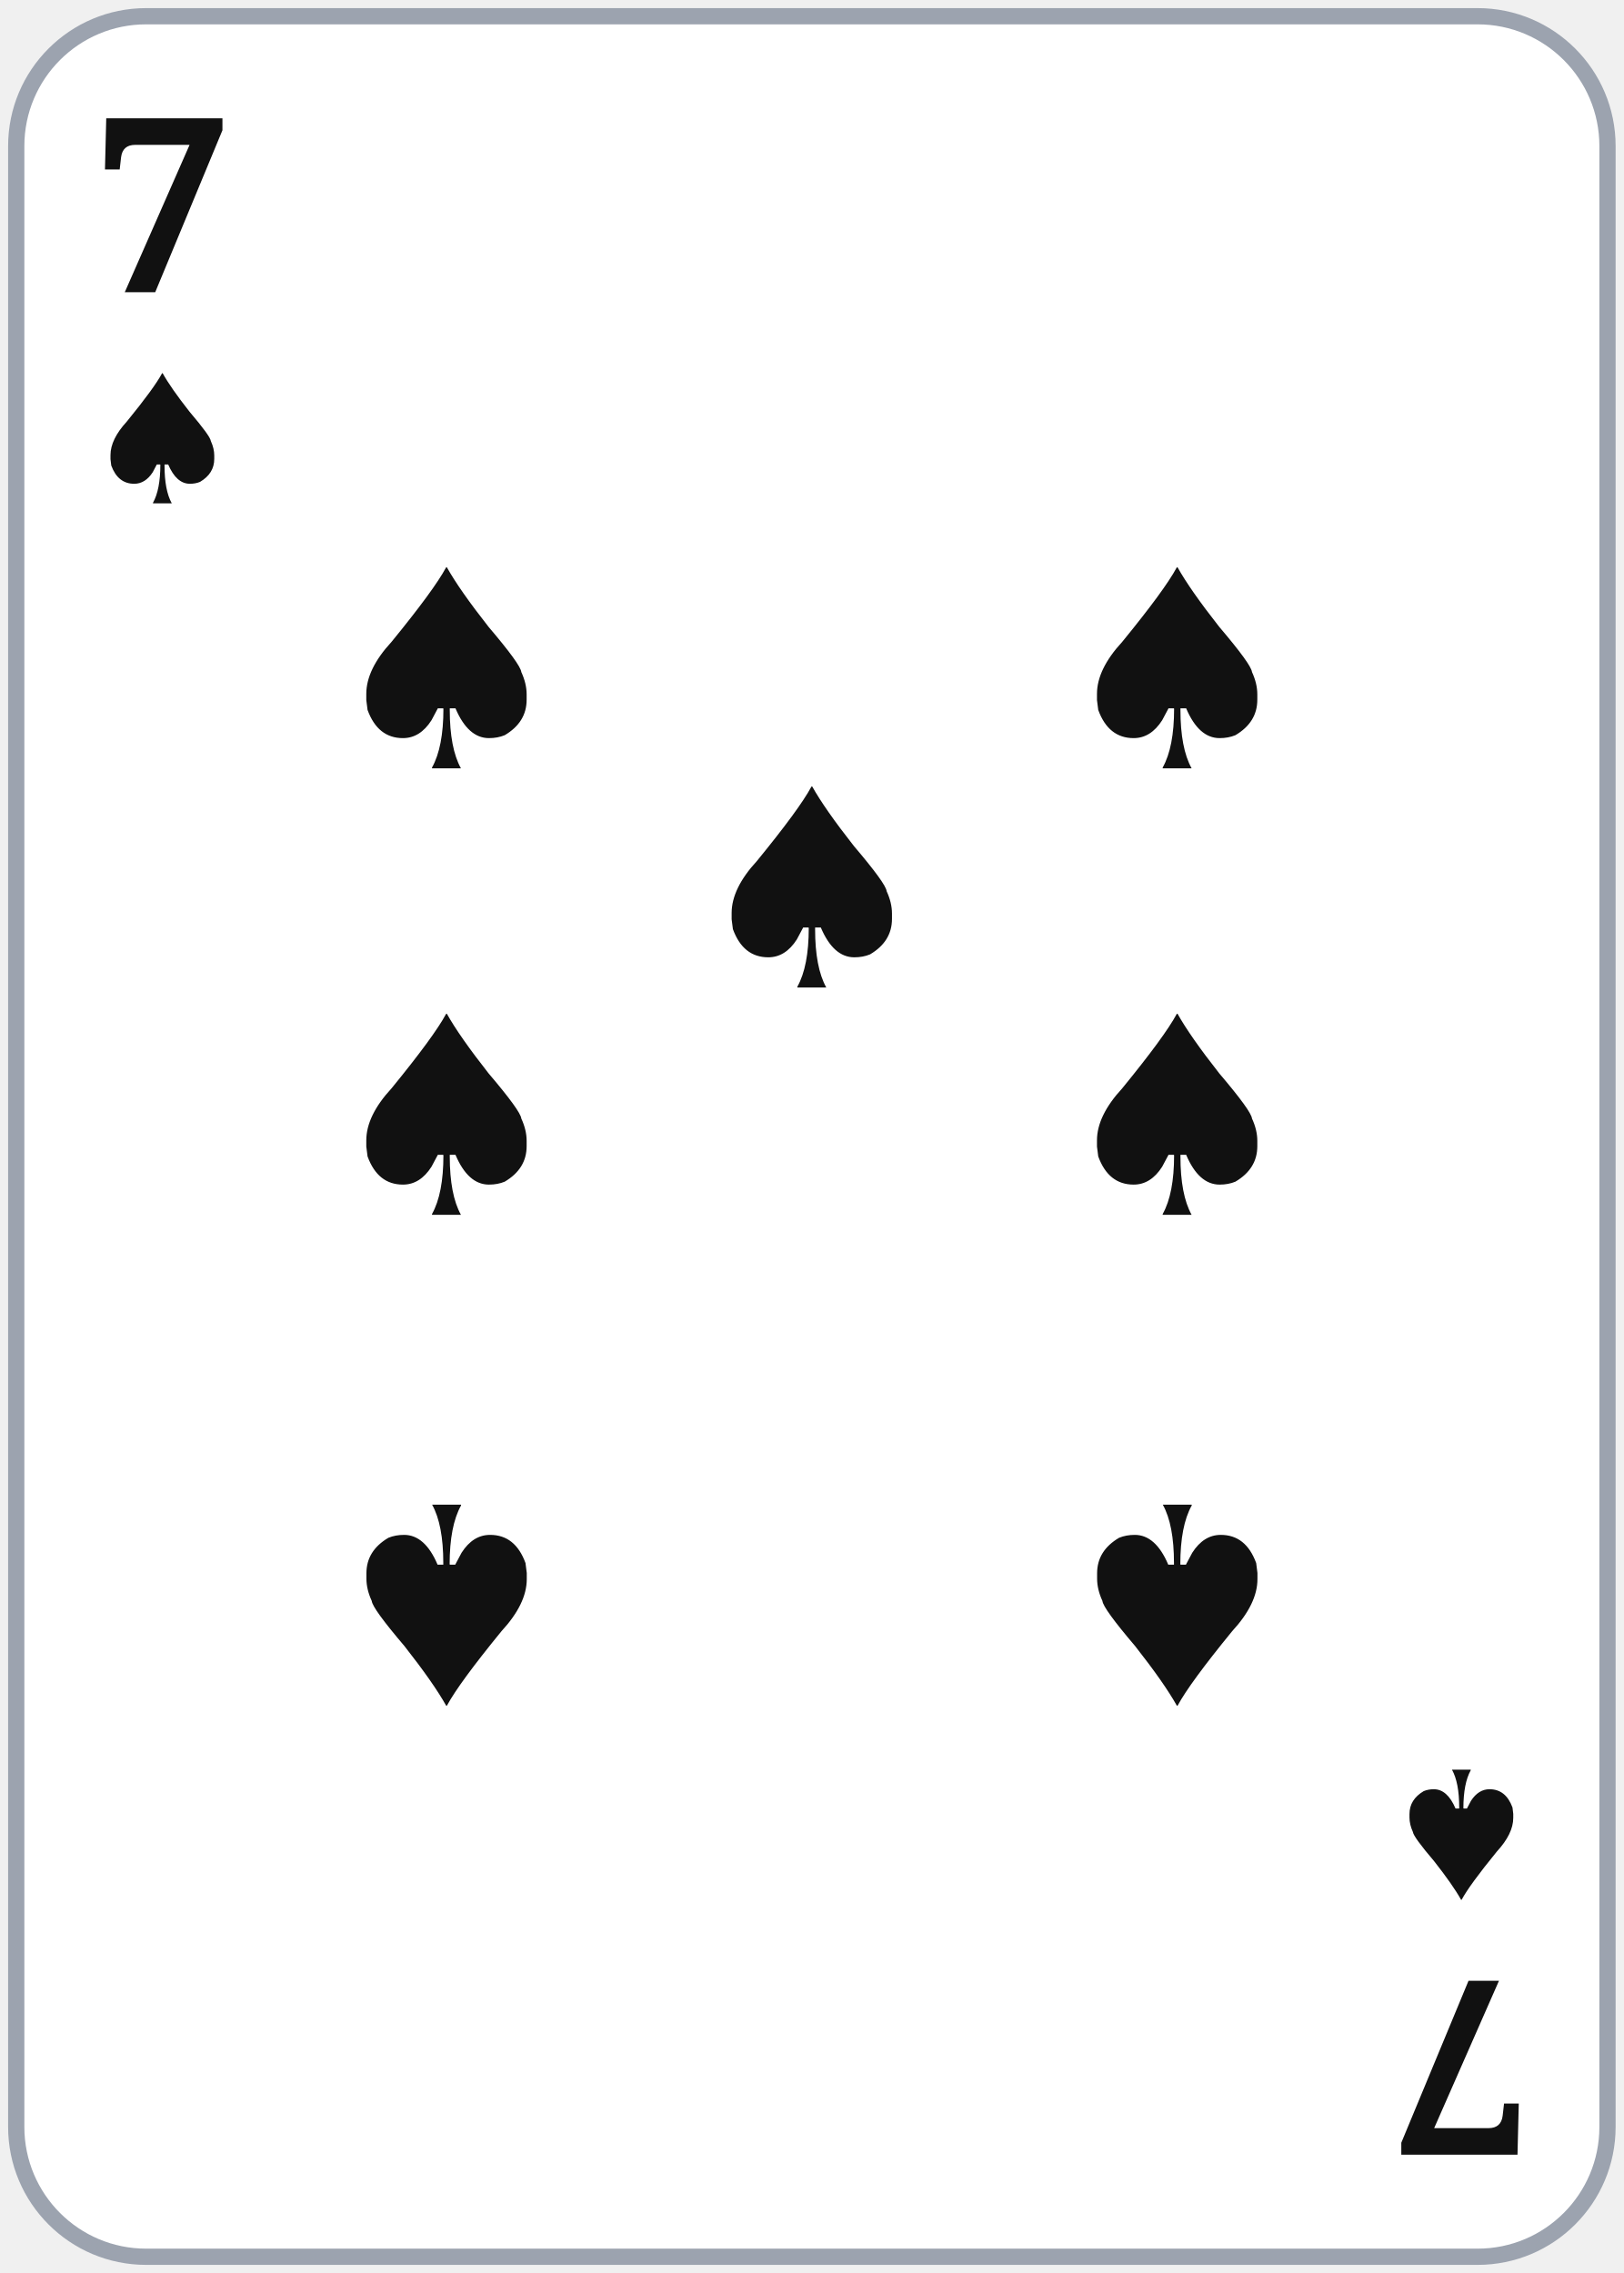
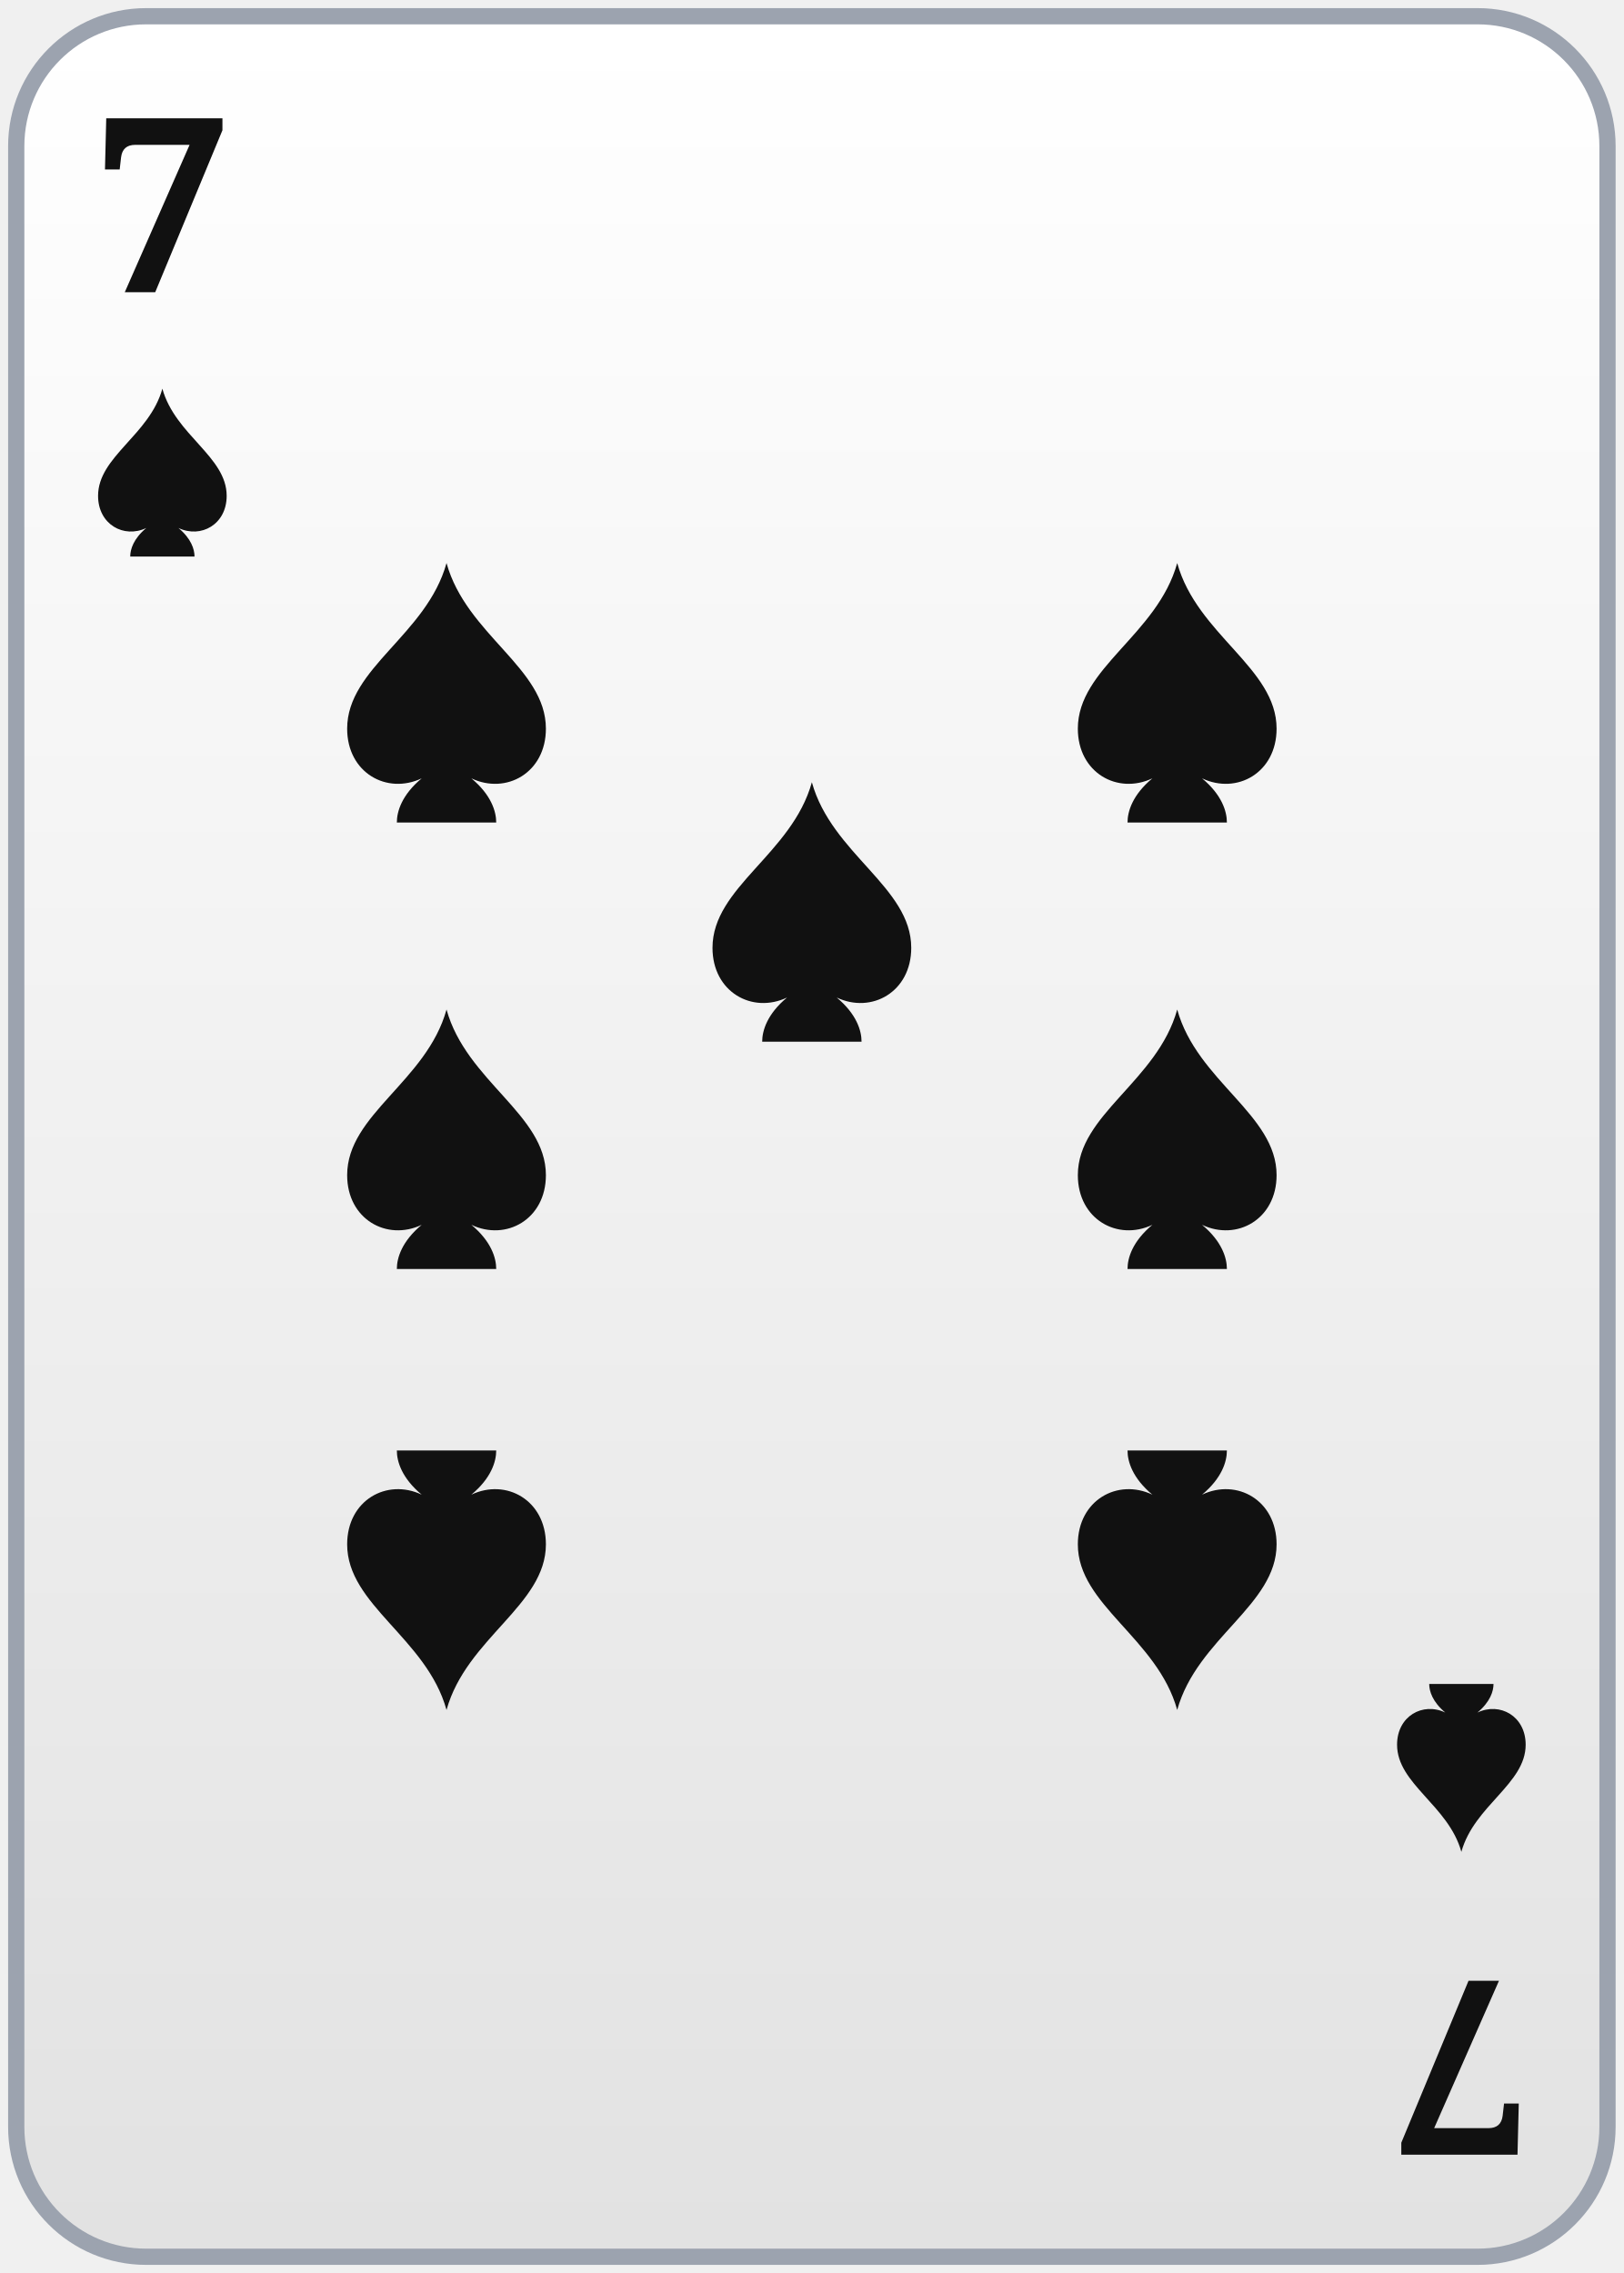
<svg xmlns="http://www.w3.org/2000/svg" viewBox="0 0 200 280" width="200" height="280" role="img" aria-label="7♠">
-   <rect x="2" y="2" width="196" height="276" rx="16" fill="#ffffff" stroke="#9ca3af" stroke-width="2" />
+   <defs>
+     <linearGradient id="bg" x1="0" y1="0" x2="0" y2="1">
+       <stop offset="0%" stop-color="#ffffff" />
+       <stop offset="100%" stop-color="#e2e2e2" />
+     </linearGradient>
+   </defs>
+   <rect x="2" y="2" width="196" height="276" rx="16" fill="url(#bg)" stroke="#9ca3af" stroke-width="2" />
  <text x="20" y="36" font-family="Georgia,serif" font-size="30" font-weight="bold" fill="#111111" text-anchor="middle">7</text>
-   <text x="20" y="62" font-family="Georgia,serif" font-size="22" fill="#111111" text-anchor="middle">♠</text>
+   <g transform="translate(20,58) rotate(0) scale(0.198,0.220) translate(-50,-50)">
+     <path d="M50 4 C58 30 90 42 90 64 C90 80 74 88 60 82 C68 88 70 94 70 98 L30 98 C30 94 32 88 40 82 C26 88 10 80 10 64 C10 42 42 30 50 4 Z" fill="#111111" />
+   </g>
  <g transform="rotate(180 180 244)">
    <text x="180" y="244" font-family="Georgia,serif" font-size="30" font-weight="bold" fill="#111111" text-anchor="middle">7</text>
-     <text x="180" y="270" font-family="Georgia,serif" font-size="22" fill="#111111" text-anchor="middle">♠</text>
+     <g transform="translate(180,270) rotate(0) scale(0.198,0.220) translate(-50,-50)">
+       <path d="M50 4 C58 30 90 42 90 64 C90 80 74 88 60 82 C68 88 70 94 70 98 L30 98 C30 94 32 88 40 82 C26 88 10 80 10 64 C10 42 42 30 50 4 Z" fill="#111111" />
+     </g>
  </g>
-   <text x="55" y="85" font-family="Georgia,serif" font-size="34" fill="#111111" text-anchor="middle" dominant-baseline="middle">♠</text>
-   <text x="145" y="85" font-family="Georgia,serif" font-size="34" fill="#111111" text-anchor="middle" dominant-baseline="middle">♠</text>
-   <text x="100" y="112" font-family="Georgia,serif" font-size="34" fill="#111111" text-anchor="middle" dominant-baseline="middle">♠</text>
-   <text x="55" y="140" font-family="Georgia,serif" font-size="34" fill="#111111" text-anchor="middle" dominant-baseline="middle">♠</text>
-   <text x="145" y="140" font-family="Georgia,serif" font-size="34" fill="#111111" text-anchor="middle" dominant-baseline="middle">♠</text>
-   <text x="55" y="195" font-family="Georgia,serif" font-size="34" fill="#111111" text-anchor="middle" dominant-baseline="middle" transform="rotate(180 55 195)">♠</text>
-   <text x="145" y="195" font-family="Georgia,serif" font-size="34" fill="#111111" text-anchor="middle" dominant-baseline="middle" transform="rotate(180 145 195)">♠</text>
+   <g transform="translate(55,85) rotate(0) scale(0.306,0.340) translate(-50,-50)">
+     <path d="M50 4 C58 30 90 42 90 64 C90 80 74 88 60 82 C68 88 70 94 70 98 L30 98 C30 94 32 88 40 82 C26 88 10 80 10 64 C10 42 42 30 50 4 Z" fill="#111111" />
+   </g>
+   <g transform="translate(145,85) rotate(0) scale(0.306,0.340) translate(-50,-50)">
+     <path d="M50 4 C58 30 90 42 90 64 C90 80 74 88 60 82 C68 88 70 94 70 98 L30 98 C30 94 32 88 40 82 C26 88 10 80 10 64 C10 42 42 30 50 4 Z" fill="#111111" />
+   </g>
+   <g transform="translate(100,112) rotate(0) scale(0.306,0.340) translate(-50,-50)">
+     <path d="M50 4 C58 30 90 42 90 64 C90 80 74 88 60 82 C68 88 70 94 70 98 L30 98 C30 94 32 88 40 82 C26 88 10 80 10 64 C10 42 42 30 50 4 Z" fill="#111111" />
+   </g>
+   <g transform="translate(55,140) rotate(0) scale(0.306,0.340) translate(-50,-50)">
+     <path d="M50 4 C58 30 90 42 90 64 C90 80 74 88 60 82 C68 88 70 94 70 98 L30 98 C30 94 32 88 40 82 C26 88 10 80 10 64 C10 42 42 30 50 4 Z" fill="#111111" />
+   </g>
+   <g transform="translate(145,140) rotate(0) scale(0.306,0.340) translate(-50,-50)">
+     <path d="M50 4 C58 30 90 42 90 64 C90 80 74 88 60 82 C68 88 70 94 70 98 L30 98 C30 94 32 88 40 82 C26 88 10 80 10 64 C10 42 42 30 50 4 Z" fill="#111111" />
+   </g>
+   <g transform="translate(55,195) rotate(180) scale(0.306,0.340) translate(-50,-50)">
+     <path d="M50 4 C58 30 90 42 90 64 C90 80 74 88 60 82 C68 88 70 94 70 98 L30 98 C30 94 32 88 40 82 C26 88 10 80 10 64 C10 42 42 30 50 4 Z" fill="#111111" />
+   </g>
+   <g transform="translate(145,195) rotate(180) scale(0.306,0.340) translate(-50,-50)">
+     <path d="M50 4 C58 30 90 42 90 64 C90 80 74 88 60 82 C68 88 70 94 70 98 L30 98 C30 94 32 88 40 82 C26 88 10 80 10 64 C10 42 42 30 50 4 Z" fill="#111111" />
+   </g>
</svg>
